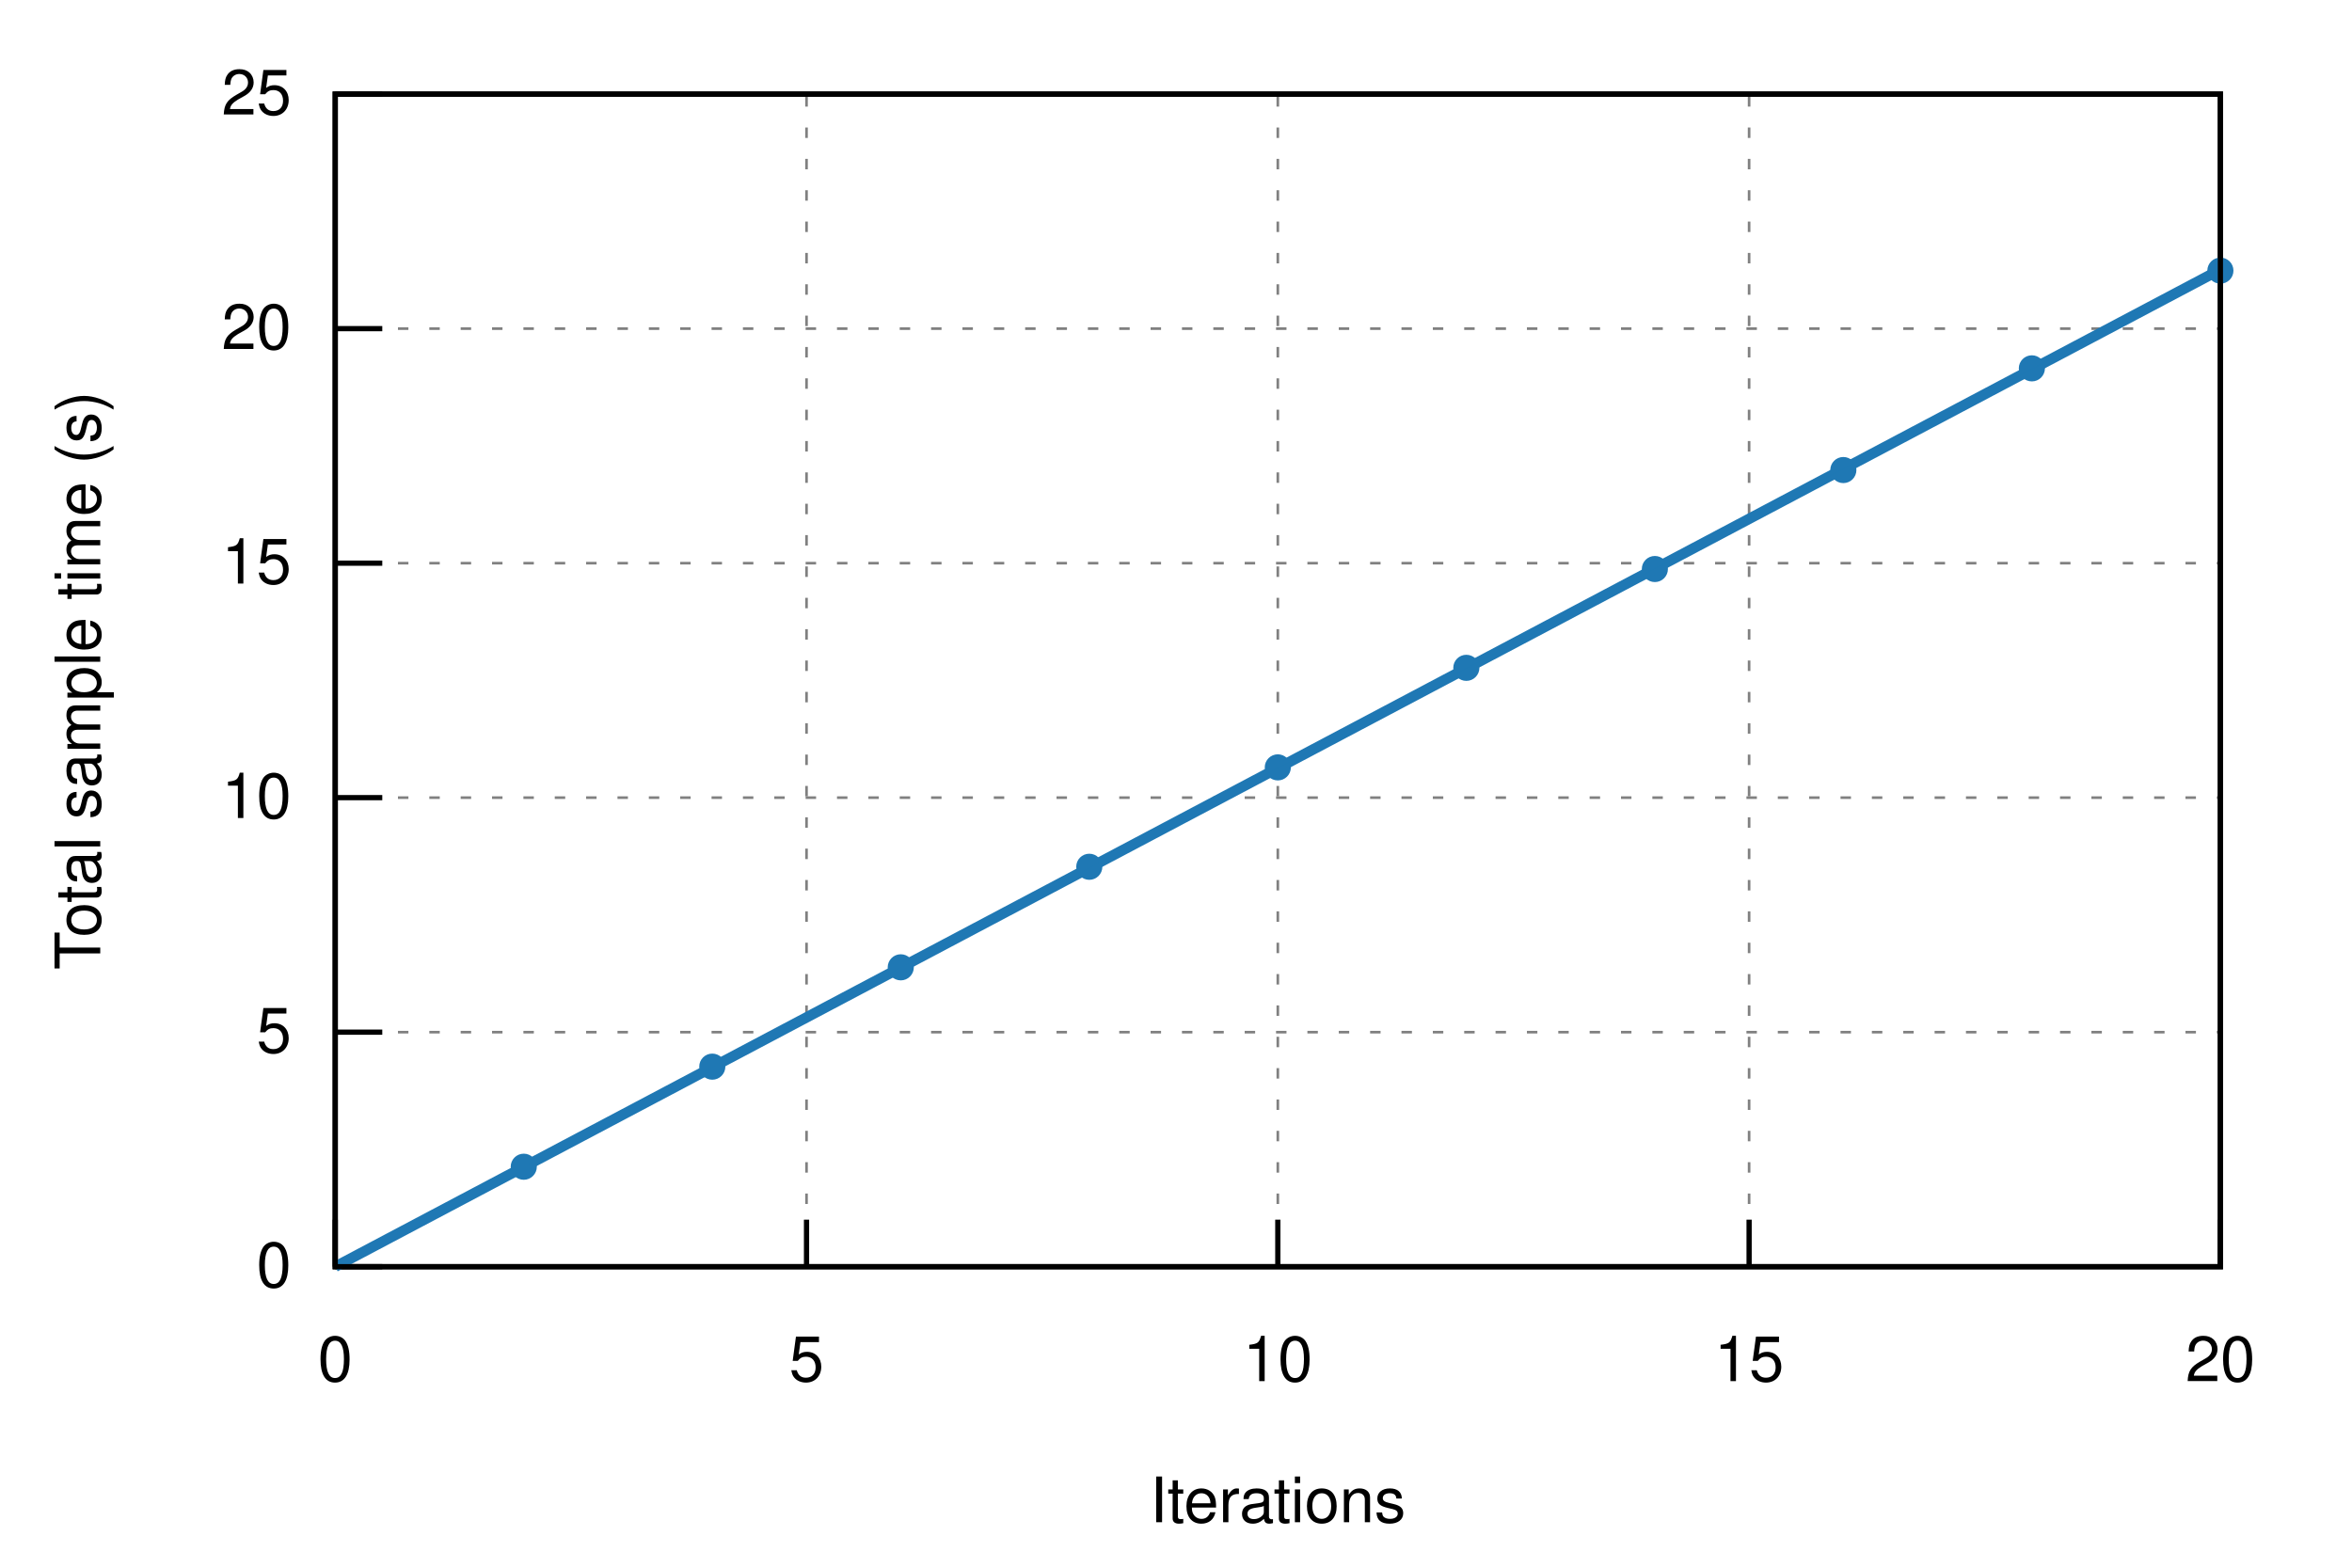
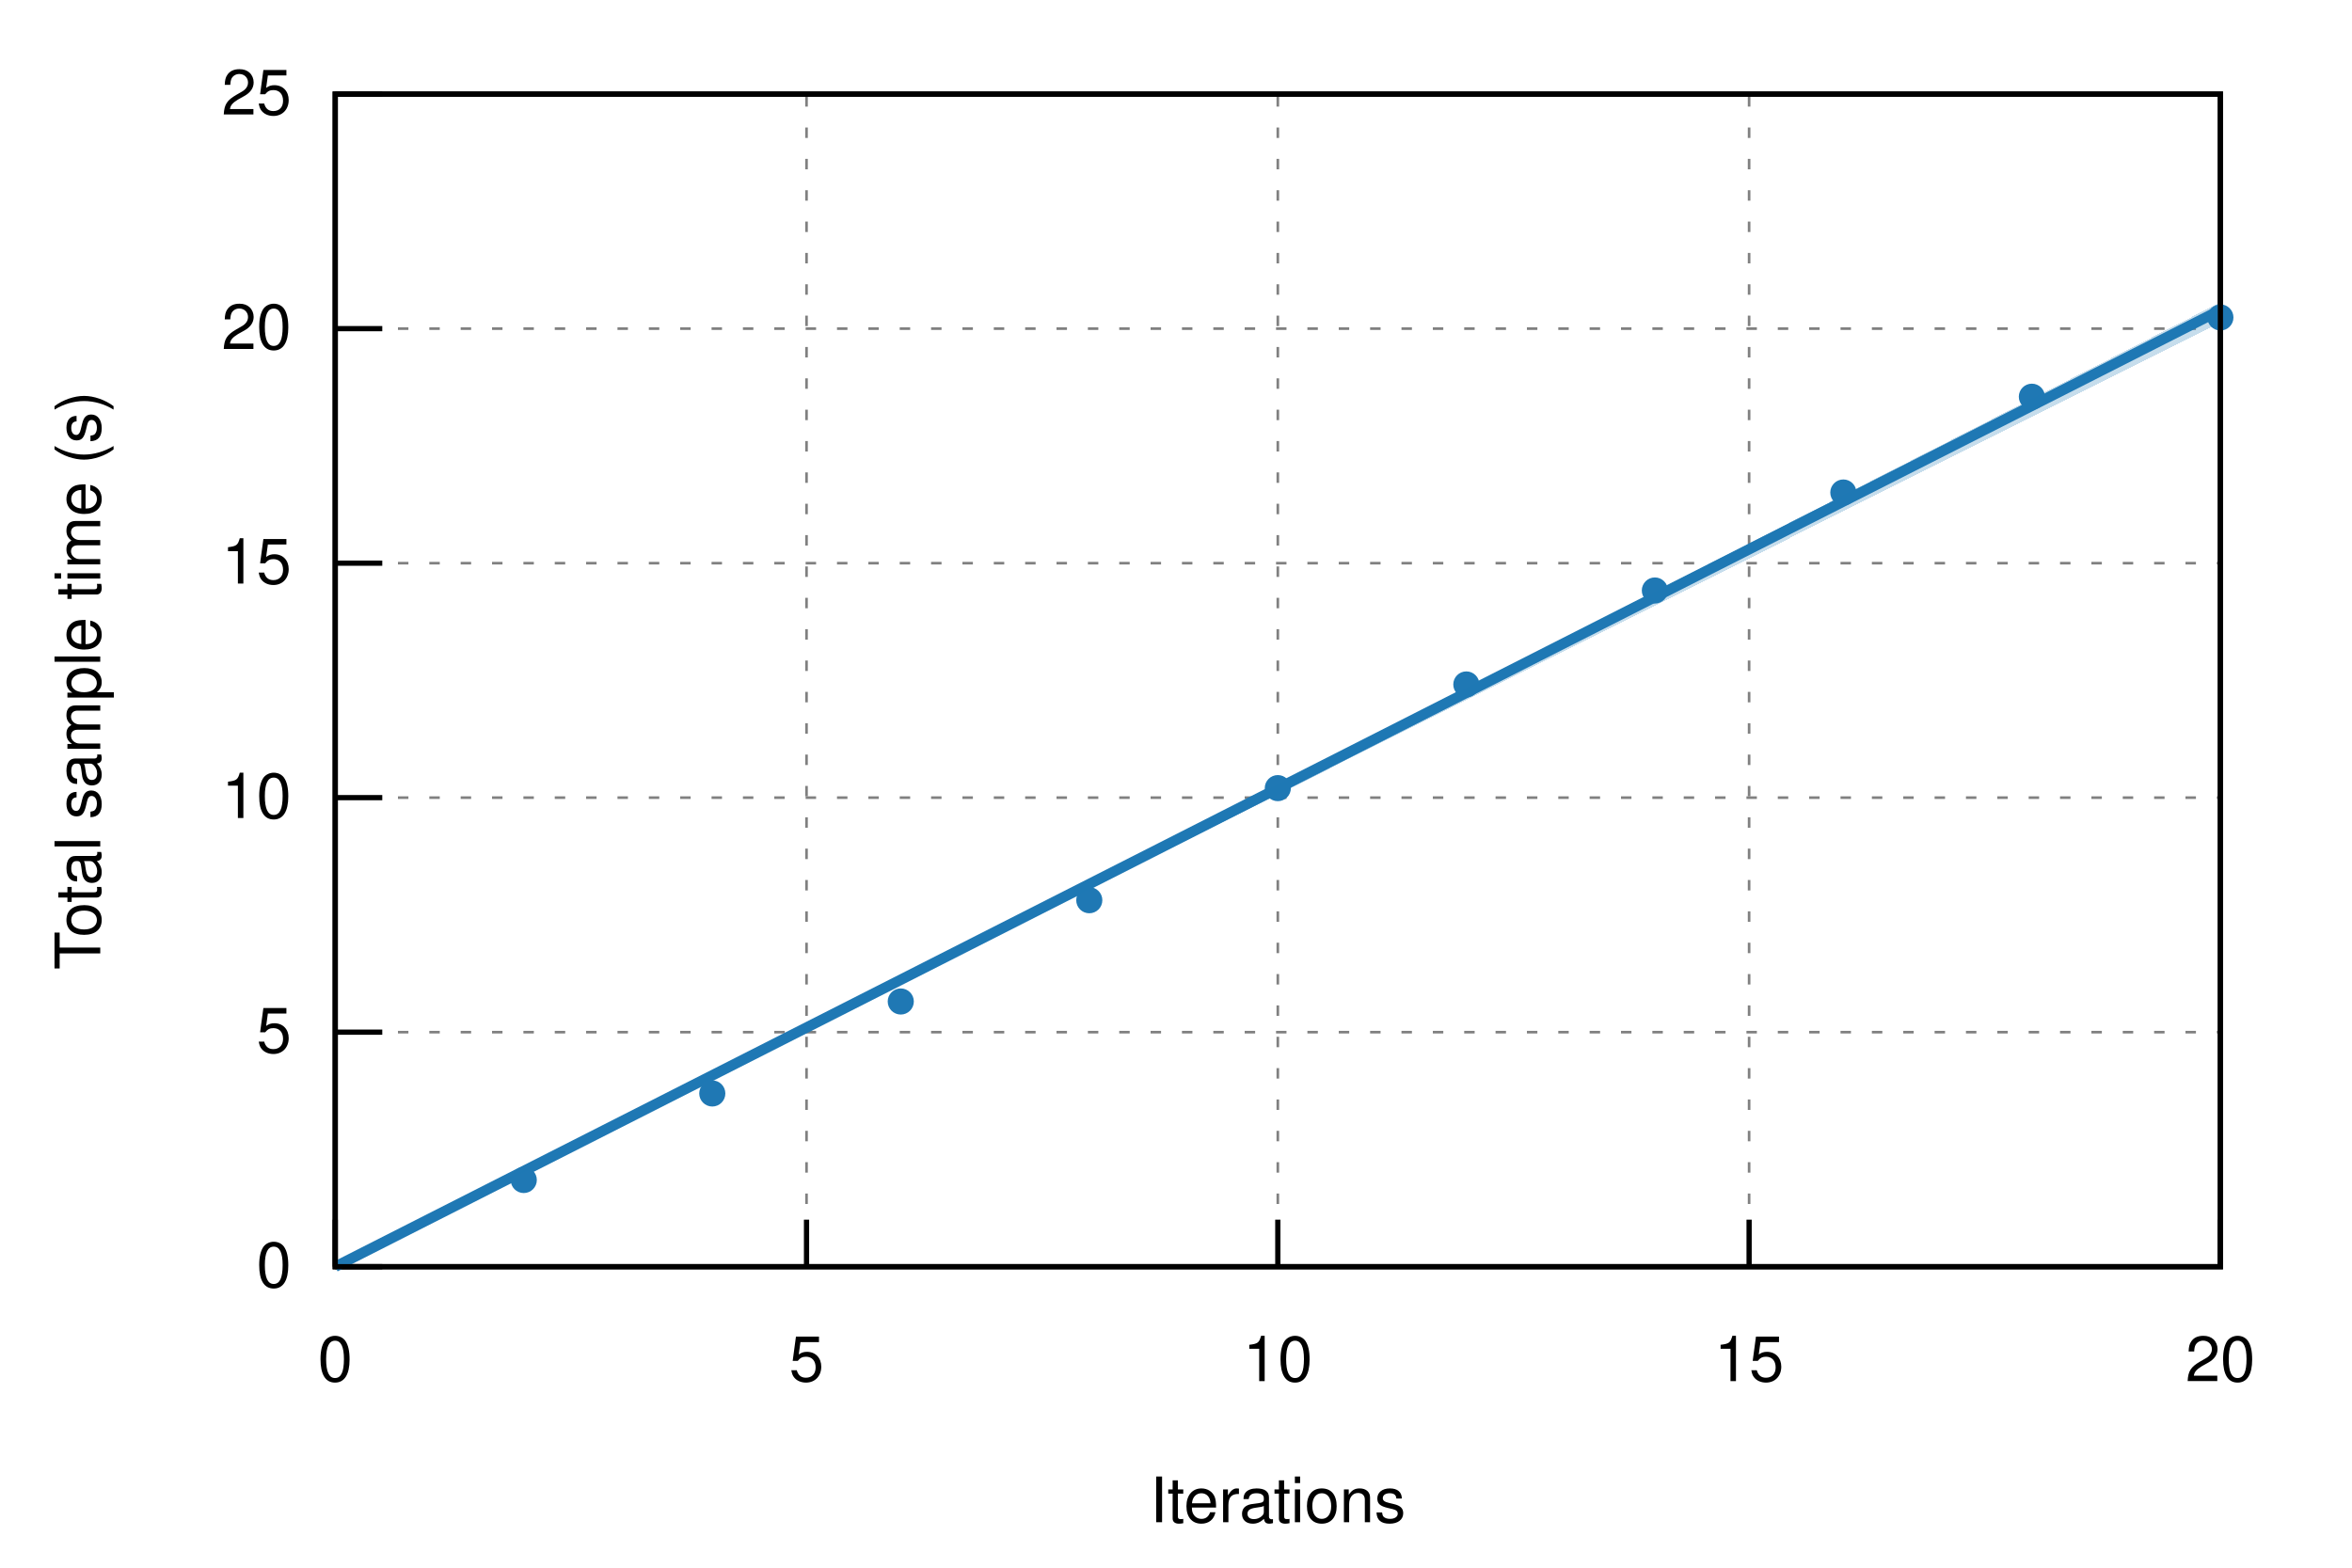
<svg xmlns="http://www.w3.org/2000/svg" xmlns:xlink="http://www.w3.org/1999/xlink" viewBox="0 0 450 300">
  <g id="gnuplot_canvas">
    <rect x="0" y="0" width="450" height="300" fill="none" />
    <defs>
      <circle id="gpDot" r="0.5" stroke-width="0.5" stroke="currentColor" />
      <path id="gpPt0" stroke-width="0.222" stroke="currentColor" d="M-1,0 h2 M0,-1 v2" />
      <path id="gpPt1" stroke-width="0.222" stroke="currentColor" d="M-1,-1 L1,1 M1,-1 L-1,1" />
      <path id="gpPt2" stroke-width="0.222" stroke="currentColor" d="M-1,0 L1,0 M0,-1 L0,1 M-1,-1 L1,1 M-1,1 L1,-1" />
      <rect id="gpPt3" stroke-width="0.222" stroke="currentColor" x="-1" y="-1" width="2" height="2" />
      <rect id="gpPt4" stroke-width="0.222" stroke="currentColor" fill="currentColor" x="-1" y="-1" width="2" height="2" />
      <circle id="gpPt5" stroke-width="0.222" stroke="currentColor" cx="0" cy="0" r="1" />
      <use xlink:href="#gpPt5" id="gpPt6" fill="currentColor" stroke="none" />
      <path id="gpPt7" stroke-width="0.222" stroke="currentColor" d="M0,-1.33 L-1.33,0.67 L1.33,0.67 z" />
      <use xlink:href="#gpPt7" id="gpPt8" fill="currentColor" stroke="none" />
      <use xlink:href="#gpPt7" id="gpPt9" stroke="currentColor" transform="rotate(180)" />
      <use xlink:href="#gpPt9" id="gpPt10" fill="currentColor" stroke="none" />
      <use xlink:href="#gpPt3" id="gpPt11" stroke="currentColor" transform="rotate(45)" />
      <use xlink:href="#gpPt11" id="gpPt12" fill="currentColor" stroke="none" />
      <path id="gpPt13" stroke-width="0.222" stroke="currentColor" d="M0,1.330 L1.265,0.411 L0.782,-1.067 L-0.782,-1.076 L-1.265,0.411 z" />
      <use xlink:href="#gpPt13" id="gpPt14" fill="currentColor" stroke="none" />
      <filter id="textbox" filterUnits="objectBoundingBox" x="0" y="0" height="1" width="1">
        <feFlood flood-color="white" flood-opacity="1" result="bgnd" />
        <feComposite in="SourceGraphic" in2="bgnd" operator="atop" />
      </filter>
      <filter id="greybox" filterUnits="objectBoundingBox" x="0" y="0" height="1" width="1">
        <feFlood flood-color="lightgrey" flood-opacity="1" result="grey" />
        <feComposite in="SourceGraphic" in2="grey" operator="atop" />
      </filter>
    </defs>
    <g fill="none" color="white" stroke="currentColor" stroke-width="1.00" stroke-linecap="butt" stroke-linejoin="miter">
</g>
    <g fill="none" color="black" stroke="currentColor" stroke-width="1.00" stroke-linecap="butt" stroke-linejoin="miter">
</g>
    <g fill="none" color="black" stroke="black" stroke-width="0.50" stroke-linecap="butt" stroke-linejoin="miter">
</g>
    <g fill="none" color="gray" stroke="currentColor" stroke-width="0.50" stroke-linecap="butt" stroke-linejoin="miter">
      <path stroke="gray" stroke-dasharray="2,4" class="gridline" d="M64.14,242.40 L424.82,242.40  " />
    </g>
    <g fill="none" color="gray" stroke="gray" stroke-width="1.00" stroke-linecap="butt" stroke-linejoin="miter">
</g>
    <g fill="none" color="black" stroke="currentColor" stroke-width="1.00" stroke-linecap="butt" stroke-linejoin="miter">
      <path stroke="black" d="M64.14,242.40 L73.14,242.40  " />
      <g transform="translate(55.75,246.30)" stroke="none" fill="black" font-family="Helvetica" font-size="12.00" text-anchor="end">
        <text>
          <tspan font-family="Helvetica"> 0</tspan>
        </text>
      </g>
    </g>
    <g fill="none" color="black" stroke="currentColor" stroke-width="1.00" stroke-linecap="butt" stroke-linejoin="miter">
</g>
    <g fill="none" color="black" stroke="black" stroke-width="0.50" stroke-linecap="butt" stroke-linejoin="miter">
</g>
    <g fill="none" color="gray" stroke="currentColor" stroke-width="0.50" stroke-linecap="butt" stroke-linejoin="miter">
      <path stroke="gray" stroke-dasharray="2,4" class="gridline" d="M64.14,197.52 L424.82,197.52  " />
    </g>
    <g fill="none" color="gray" stroke="gray" stroke-width="1.00" stroke-linecap="butt" stroke-linejoin="miter">
</g>
    <g fill="none" color="black" stroke="currentColor" stroke-width="1.00" stroke-linecap="butt" stroke-linejoin="miter">
      <path stroke="black" d="M64.14,197.52 L73.14,197.52  " />
      <g transform="translate(55.75,201.42)" stroke="none" fill="black" font-family="Helvetica" font-size="12.00" text-anchor="end">
        <text>
          <tspan font-family="Helvetica"> 5</tspan>
        </text>
      </g>
    </g>
    <g fill="none" color="black" stroke="currentColor" stroke-width="1.00" stroke-linecap="butt" stroke-linejoin="miter">
</g>
    <g fill="none" color="black" stroke="black" stroke-width="0.50" stroke-linecap="butt" stroke-linejoin="miter">
</g>
    <g fill="none" color="gray" stroke="currentColor" stroke-width="0.50" stroke-linecap="butt" stroke-linejoin="miter">
      <path stroke="gray" stroke-dasharray="2,4" class="gridline" d="M64.14,152.64 L424.82,152.64  " />
    </g>
    <g fill="none" color="gray" stroke="gray" stroke-width="1.00" stroke-linecap="butt" stroke-linejoin="miter">
</g>
    <g fill="none" color="black" stroke="currentColor" stroke-width="1.00" stroke-linecap="butt" stroke-linejoin="miter">
      <path stroke="black" d="M64.14,152.64 L73.14,152.64  " />
      <g transform="translate(55.75,156.54)" stroke="none" fill="black" font-family="Helvetica" font-size="12.00" text-anchor="end">
        <text>
          <tspan font-family="Helvetica"> 10</tspan>
        </text>
      </g>
    </g>
    <g fill="none" color="black" stroke="currentColor" stroke-width="1.00" stroke-linecap="butt" stroke-linejoin="miter">
</g>
    <g fill="none" color="black" stroke="black" stroke-width="0.50" stroke-linecap="butt" stroke-linejoin="miter">
</g>
    <g fill="none" color="gray" stroke="currentColor" stroke-width="0.50" stroke-linecap="butt" stroke-linejoin="miter">
      <path stroke="gray" stroke-dasharray="2,4" class="gridline" d="M64.14,107.77 L424.82,107.77  " />
    </g>
    <g fill="none" color="gray" stroke="gray" stroke-width="1.00" stroke-linecap="butt" stroke-linejoin="miter">
</g>
    <g fill="none" color="black" stroke="currentColor" stroke-width="1.00" stroke-linecap="butt" stroke-linejoin="miter">
      <path stroke="black" d="M64.14,107.77 L73.14,107.77  " />
      <g transform="translate(55.75,111.67)" stroke="none" fill="black" font-family="Helvetica" font-size="12.00" text-anchor="end">
        <text>
          <tspan font-family="Helvetica"> 15</tspan>
        </text>
      </g>
    </g>
    <g fill="none" color="black" stroke="currentColor" stroke-width="1.00" stroke-linecap="butt" stroke-linejoin="miter">
</g>
    <g fill="none" color="black" stroke="black" stroke-width="0.50" stroke-linecap="butt" stroke-linejoin="miter">
</g>
    <g fill="none" color="gray" stroke="currentColor" stroke-width="0.50" stroke-linecap="butt" stroke-linejoin="miter">
      <path stroke="gray" stroke-dasharray="2,4" class="gridline" d="M64.14,62.89 L424.82,62.89  " />
    </g>
    <g fill="none" color="gray" stroke="gray" stroke-width="1.00" stroke-linecap="butt" stroke-linejoin="miter">
</g>
    <g fill="none" color="black" stroke="currentColor" stroke-width="1.00" stroke-linecap="butt" stroke-linejoin="miter">
      <path stroke="black" d="M64.14,62.89 L73.14,62.89  " />
      <g transform="translate(55.75,66.79)" stroke="none" fill="black" font-family="Helvetica" font-size="12.00" text-anchor="end">
        <text>
          <tspan font-family="Helvetica"> 20</tspan>
        </text>
      </g>
    </g>
    <g fill="none" color="black" stroke="currentColor" stroke-width="1.00" stroke-linecap="butt" stroke-linejoin="miter">
</g>
    <g fill="none" color="black" stroke="black" stroke-width="0.50" stroke-linecap="butt" stroke-linejoin="miter">
</g>
    <g fill="none" color="gray" stroke="currentColor" stroke-width="0.50" stroke-linecap="butt" stroke-linejoin="miter">
      <path stroke="gray" stroke-dasharray="2,4" class="gridline" d="M64.14,18.01 L424.82,18.01  " />
    </g>
    <g fill="none" color="gray" stroke="gray" stroke-width="1.00" stroke-linecap="butt" stroke-linejoin="miter">
</g>
    <g fill="none" color="black" stroke="currentColor" stroke-width="1.00" stroke-linecap="butt" stroke-linejoin="miter">
      <path stroke="black" d="M64.14,18.01 L73.14,18.01  " />
      <g transform="translate(55.75,21.91)" stroke="none" fill="black" font-family="Helvetica" font-size="12.00" text-anchor="end">
        <text>
          <tspan font-family="Helvetica"> 25</tspan>
        </text>
      </g>
    </g>
    <g fill="none" color="black" stroke="currentColor" stroke-width="1.00" stroke-linecap="butt" stroke-linejoin="miter">
</g>
    <g fill="none" color="black" stroke="black" stroke-width="0.50" stroke-linecap="butt" stroke-linejoin="miter">
</g>
    <g fill="none" color="gray" stroke="currentColor" stroke-width="0.50" stroke-linecap="butt" stroke-linejoin="miter">
      <path stroke="gray" stroke-dasharray="2,4" class="gridline" d="M64.14,242.40 L64.14,18.01  " />
    </g>
    <g fill="none" color="gray" stroke="gray" stroke-width="1.00" stroke-linecap="butt" stroke-linejoin="miter">
</g>
    <g fill="none" color="black" stroke="currentColor" stroke-width="1.00" stroke-linecap="butt" stroke-linejoin="miter">
      <path stroke="black" d="M64.14,242.40 L64.14,233.40  " />
      <g transform="translate(64.14,264.30)" stroke="none" fill="black" font-family="Helvetica" font-size="12.00" text-anchor="middle">
        <text>
          <tspan font-family="Helvetica"> 0</tspan>
        </text>
      </g>
    </g>
    <g fill="none" color="black" stroke="currentColor" stroke-width="1.00" stroke-linecap="butt" stroke-linejoin="miter">
</g>
    <g fill="none" color="black" stroke="black" stroke-width="0.50" stroke-linecap="butt" stroke-linejoin="miter">
</g>
    <g fill="none" color="gray" stroke="currentColor" stroke-width="0.50" stroke-linecap="butt" stroke-linejoin="miter">
      <path stroke="gray" stroke-dasharray="2,4" class="gridline" d="M154.31,242.40 L154.31,18.01  " />
    </g>
    <g fill="none" color="gray" stroke="gray" stroke-width="1.00" stroke-linecap="butt" stroke-linejoin="miter">
</g>
    <g fill="none" color="black" stroke="currentColor" stroke-width="1.00" stroke-linecap="butt" stroke-linejoin="miter">
      <path stroke="black" d="M154.31,242.40 L154.31,233.40  " />
      <g transform="translate(154.31,264.30)" stroke="none" fill="black" font-family="Helvetica" font-size="12.00" text-anchor="middle">
        <text>
          <tspan font-family="Helvetica"> 5</tspan>
        </text>
      </g>
    </g>
    <g fill="none" color="black" stroke="currentColor" stroke-width="1.00" stroke-linecap="butt" stroke-linejoin="miter">
</g>
    <g fill="none" color="black" stroke="black" stroke-width="0.50" stroke-linecap="butt" stroke-linejoin="miter">
</g>
    <g fill="none" color="gray" stroke="currentColor" stroke-width="0.50" stroke-linecap="butt" stroke-linejoin="miter">
      <path stroke="gray" stroke-dasharray="2,4" class="gridline" d="M244.48,242.40 L244.48,18.01  " />
    </g>
    <g fill="none" color="gray" stroke="gray" stroke-width="1.00" stroke-linecap="butt" stroke-linejoin="miter">
</g>
    <g fill="none" color="black" stroke="currentColor" stroke-width="1.00" stroke-linecap="butt" stroke-linejoin="miter">
      <path stroke="black" d="M244.48,242.40 L244.48,233.40  " />
      <g transform="translate(244.48,264.30)" stroke="none" fill="black" font-family="Helvetica" font-size="12.00" text-anchor="middle">
        <text>
          <tspan font-family="Helvetica"> 10</tspan>
        </text>
      </g>
    </g>
    <g fill="none" color="black" stroke="currentColor" stroke-width="1.00" stroke-linecap="butt" stroke-linejoin="miter">
</g>
    <g fill="none" color="black" stroke="black" stroke-width="0.50" stroke-linecap="butt" stroke-linejoin="miter">
</g>
    <g fill="none" color="gray" stroke="currentColor" stroke-width="0.50" stroke-linecap="butt" stroke-linejoin="miter">
      <path stroke="gray" stroke-dasharray="2,4" class="gridline" d="M334.65,242.40 L334.65,18.01  " />
    </g>
    <g fill="none" color="gray" stroke="gray" stroke-width="1.00" stroke-linecap="butt" stroke-linejoin="miter">
</g>
    <g fill="none" color="black" stroke="currentColor" stroke-width="1.00" stroke-linecap="butt" stroke-linejoin="miter">
      <path stroke="black" d="M334.65,242.40 L334.65,233.40  " />
      <g transform="translate(334.65,264.30)" stroke="none" fill="black" font-family="Helvetica" font-size="12.00" text-anchor="middle">
        <text>
          <tspan font-family="Helvetica"> 15</tspan>
        </text>
      </g>
    </g>
    <g fill="none" color="black" stroke="currentColor" stroke-width="1.00" stroke-linecap="butt" stroke-linejoin="miter">
</g>
    <g fill="none" color="black" stroke="black" stroke-width="0.50" stroke-linecap="butt" stroke-linejoin="miter">
</g>
    <g fill="none" color="gray" stroke="currentColor" stroke-width="0.50" stroke-linecap="butt" stroke-linejoin="miter">
      <path stroke="gray" stroke-dasharray="2,4" class="gridline" d="M424.82,242.40 L424.82,18.01  " />
    </g>
    <g fill="none" color="gray" stroke="gray" stroke-width="1.00" stroke-linecap="butt" stroke-linejoin="miter">
</g>
    <g fill="none" color="black" stroke="currentColor" stroke-width="1.00" stroke-linecap="butt" stroke-linejoin="miter">
      <path stroke="black" d="M424.82,242.40 L424.82,233.40  " />
      <g transform="translate(424.82,264.30)" stroke="none" fill="black" font-family="Helvetica" font-size="12.00" text-anchor="middle">
        <text>
          <tspan font-family="Helvetica"> 20</tspan>
        </text>
      </g>
    </g>
    <g fill="none" color="black" stroke="currentColor" stroke-width="1.00" stroke-linecap="butt" stroke-linejoin="miter">
</g>
    <g fill="none" color="black" stroke="currentColor" stroke-width="1.00" stroke-linecap="butt" stroke-linejoin="miter">
      <path stroke="black" d="M64.14,18.01 L64.14,242.40 L424.82,242.40 L424.82,18.01 L64.14,18.01 Z  " />
    </g>
    <g fill="none" color="black" stroke="currentColor" stroke-width="1.00" stroke-linecap="butt" stroke-linejoin="miter">
</g>
    <g id="gnuplot_plot_1">
      <g fill="none" color="black" stroke="currentColor" stroke-width="1.00" stroke-linecap="butt" stroke-linejoin="miter">
-         <use xlink:href="#gpPt6" transform="translate(100.21,223.27) scale(2.25)" color="rgb( 31, 120, 180)" />
-         <use xlink:href="#gpPt6" transform="translate(136.28,204.12) scale(2.25)" color="rgb( 31, 120, 180)" />
-         <use xlink:href="#gpPt6" transform="translate(172.34,185.11) scale(2.25)" color="rgb( 31, 120, 180)" />
-         <use xlink:href="#gpPt6" transform="translate(208.41,165.87) scale(2.25)" color="rgb( 31, 120, 180)" />
-         <use xlink:href="#gpPt6" transform="translate(244.48,146.85) scale(2.25)" color="rgb( 31, 120, 180)" />
-         <use xlink:href="#gpPt6" transform="translate(280.55,127.80) scale(2.25)" color="rgb( 31, 120, 180)" />
-         <use xlink:href="#gpPt6" transform="translate(316.62,108.89) scale(2.25)" color="rgb( 31, 120, 180)" />
-         <use xlink:href="#gpPt6" transform="translate(352.68,89.95) scale(2.25)" color="rgb( 31, 120, 180)" />
-         <use xlink:href="#gpPt6" transform="translate(388.75,70.49) scale(2.25)" color="rgb( 31, 120, 180)" />
-         <use xlink:href="#gpPt6" transform="translate(424.82,51.79) scale(2.25)" color="rgb( 31, 120, 180)" />
+         <use xlink:href="#gpPt6" transform="translate(100.21,225.81) scale(2.25)" color="rgb( 31, 120, 180)" />
+         <use xlink:href="#gpPt6" transform="translate(136.28,209.25) scale(2.25)" color="rgb( 31, 120, 180)" />
+         <use xlink:href="#gpPt6" transform="translate(172.34,191.65) scale(2.25)" color="rgb( 31, 120, 180)" />
+         <use xlink:href="#gpPt6" transform="translate(208.41,172.27) scale(2.25)" color="rgb( 31, 120, 180)" />
+         <use xlink:href="#gpPt6" transform="translate(244.48,150.82) scale(2.25)" color="rgb( 31, 120, 180)" />
+         <use xlink:href="#gpPt6" transform="translate(280.55,130.98) scale(2.25)" color="rgb( 31, 120, 180)" />
+         <use xlink:href="#gpPt6" transform="translate(316.62,113.00) scale(2.25)" color="rgb( 31, 120, 180)" />
+         <use xlink:href="#gpPt6" transform="translate(352.68,94.25) scale(2.25)" color="rgb( 31, 120, 180)" />
+         <use xlink:href="#gpPt6" transform="translate(388.75,75.92) scale(2.25)" color="rgb( 31, 120, 180)" />
+         <use xlink:href="#gpPt6" transform="translate(424.82,60.75) scale(2.25)" color="rgb( 31, 120, 180)" />
      </g>
    </g>
    <g id="gnuplot_plot_2">
      <g fill="none" color="white" stroke="rgb( 31, 120, 180)" stroke-width="2.00" stroke-linecap="butt" stroke-linejoin="miter">
</g>
      <g fill="none" color="black" stroke="currentColor" stroke-width="2.00" stroke-linecap="butt" stroke-linejoin="miter">
-         <path stroke="rgb( 31, 120, 180)" d="M64.14,242.40 L424.82,51.58  " />
+         <path stroke="rgb( 31, 120, 180)" d="M64.14,242.40 L424.82,59.34  " />
      </g>
    </g>
    <g id="gnuplot_plot_3">
      <g fill="none" color="white" stroke="rgb( 31, 120, 180)" stroke-width="1.00" stroke-linecap="butt" stroke-linejoin="miter">
</g>
      <g fill="none" color="black" stroke="currentColor" stroke-width="1.00" stroke-linecap="butt" stroke-linejoin="miter">
        <g stroke="none" shape-rendering="crispEdges">
          <polygon fill="rgb( 31, 120, 180)" fill-opacity="0.25" points="64.14,242.40 64.14,242.40 64.14,242.40 " />
-           <polygon fill="rgb( 31, 120, 180)" fill-opacity="0.25" points="64.14,242.40 424.82,51.72 424.82,51.37 " />
+           <polygon fill="rgb( 31, 120, 180)" fill-opacity="0.25" points="64.14,242.40 424.82,61.69 424.82,57.84 " />
        </g>
      </g>
    </g>
    <g fill="none" color="white" stroke="rgb( 31, 120, 180)" stroke-width="2.00" stroke-linecap="butt" stroke-linejoin="miter">
</g>
    <g fill="none" color="black" stroke="currentColor" stroke-width="2.00" stroke-linecap="butt" stroke-linejoin="miter">
</g>
    <g fill="none" color="black" stroke="black" stroke-width="1.00" stroke-linecap="butt" stroke-linejoin="miter">
</g>
    <g fill="none" color="black" stroke="currentColor" stroke-width="1.00" stroke-linecap="butt" stroke-linejoin="miter">
      <path stroke="black" d="M64.14,18.01 L64.14,242.40 L424.82,242.40 L424.82,18.01 L64.14,18.01 Z  " />
      <g transform="translate(19.18,130.21) rotate(270.00)" stroke="none" fill="black" font-family="Helvetica" font-size="12.00" text-anchor="middle">
        <text>
          <tspan font-family="Helvetica">Total sample time (s)</tspan>
        </text>
      </g>
    </g>
    <g fill="none" color="black" stroke="currentColor" stroke-width="1.00" stroke-linecap="butt" stroke-linejoin="miter">
      <g transform="translate(244.48,291.30)" stroke="none" fill="black" font-family="Helvetica" font-size="12.00" text-anchor="middle">
        <text>
          <tspan font-family="Helvetica">Iterations</tspan>
        </text>
      </g>
    </g>
    <g fill="none" color="black" stroke="currentColor" stroke-width="1.00" stroke-linecap="butt" stroke-linejoin="miter">
</g>
    <g fill="none" color="black" stroke="currentColor" stroke-width="1.00" stroke-linecap="butt" stroke-linejoin="miter">
</g>
  </g>
</svg>
